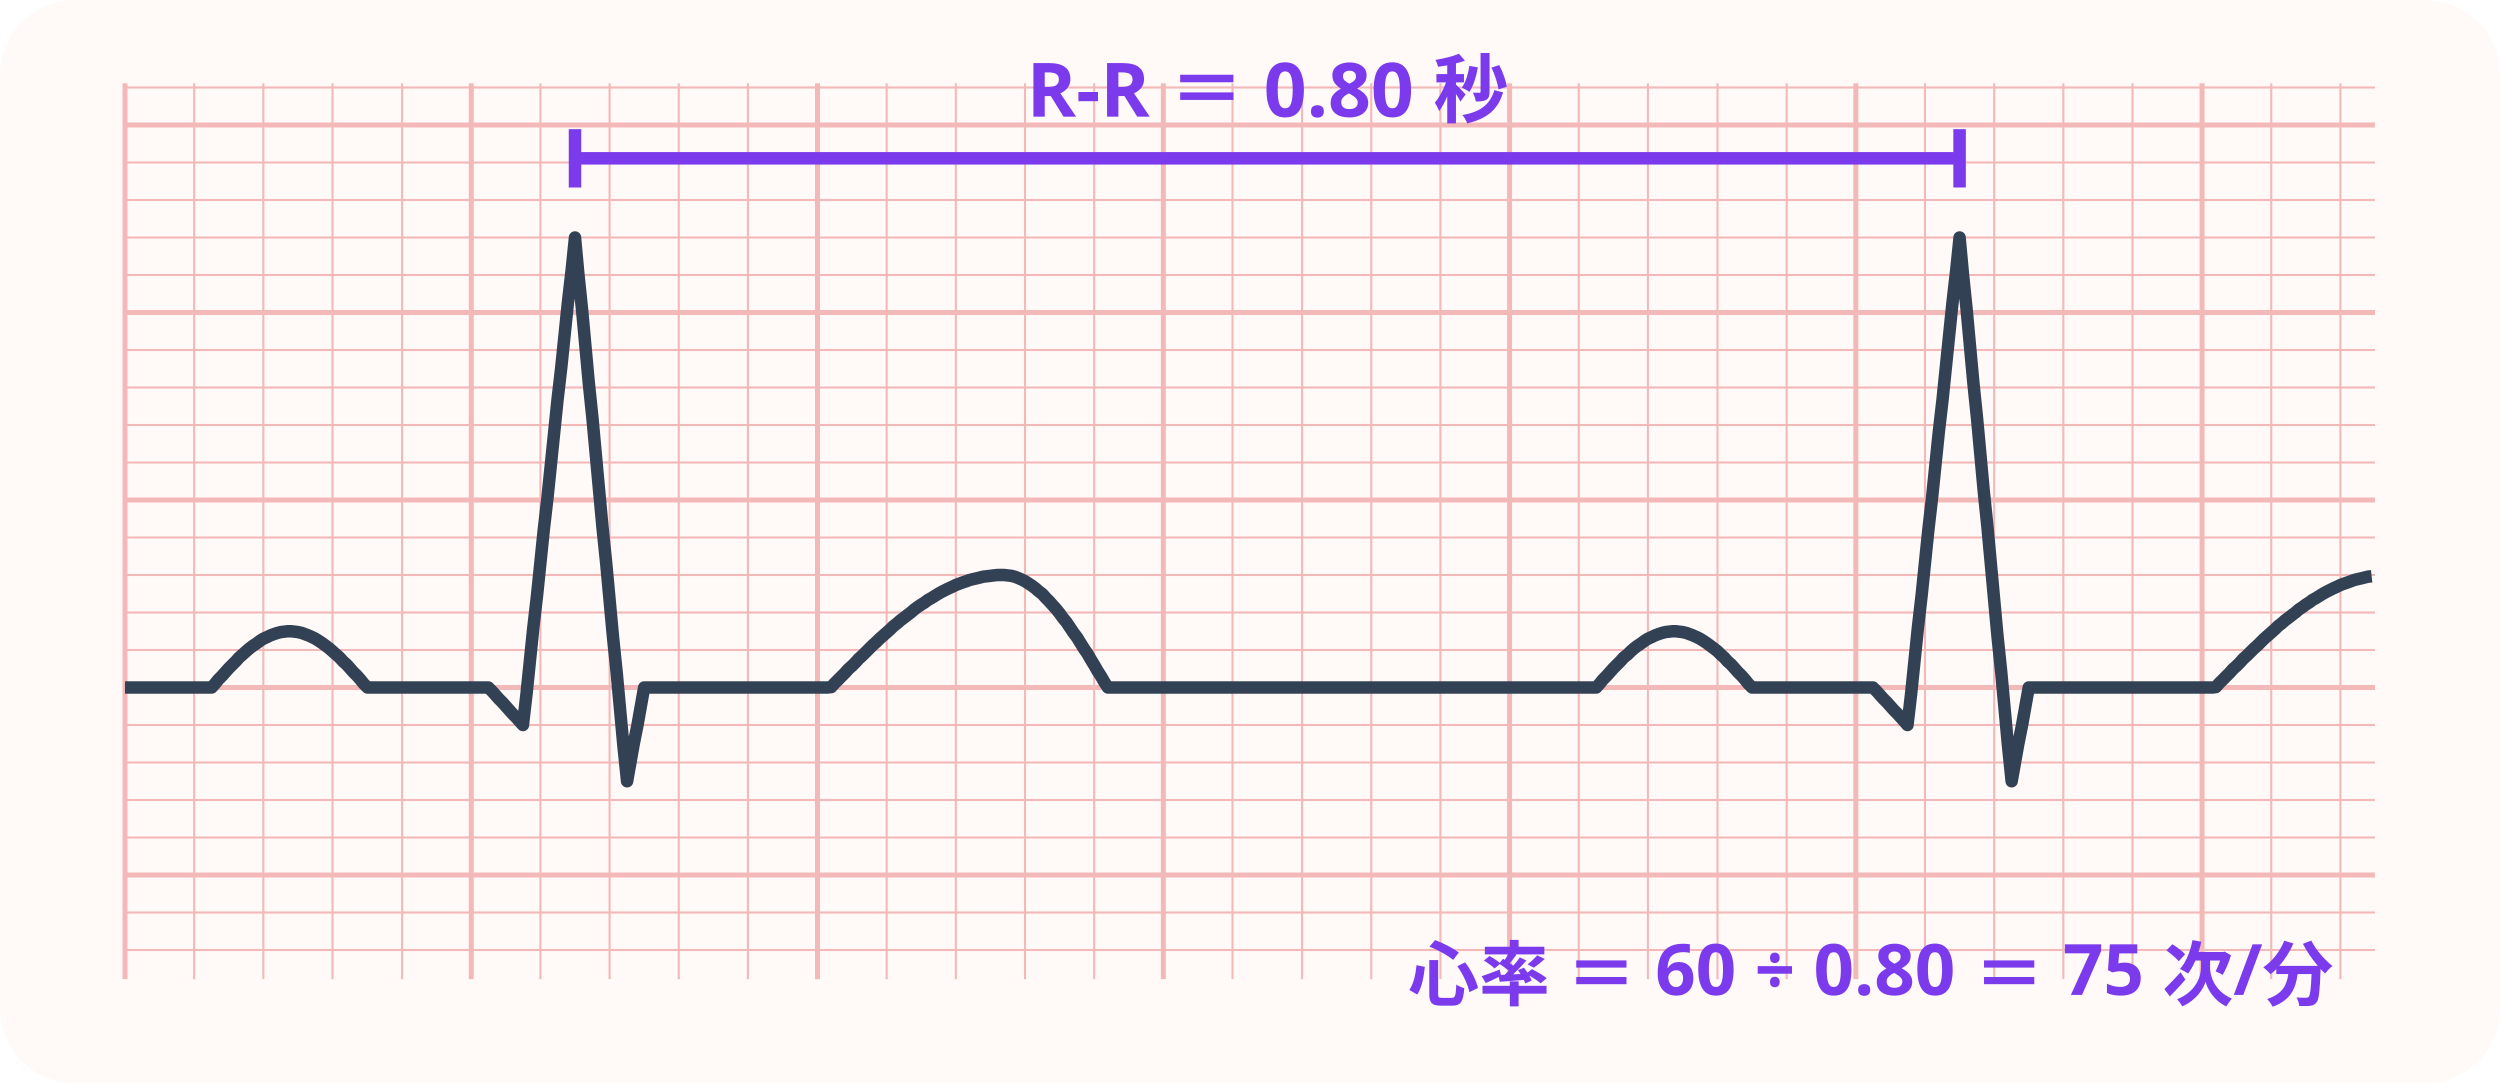
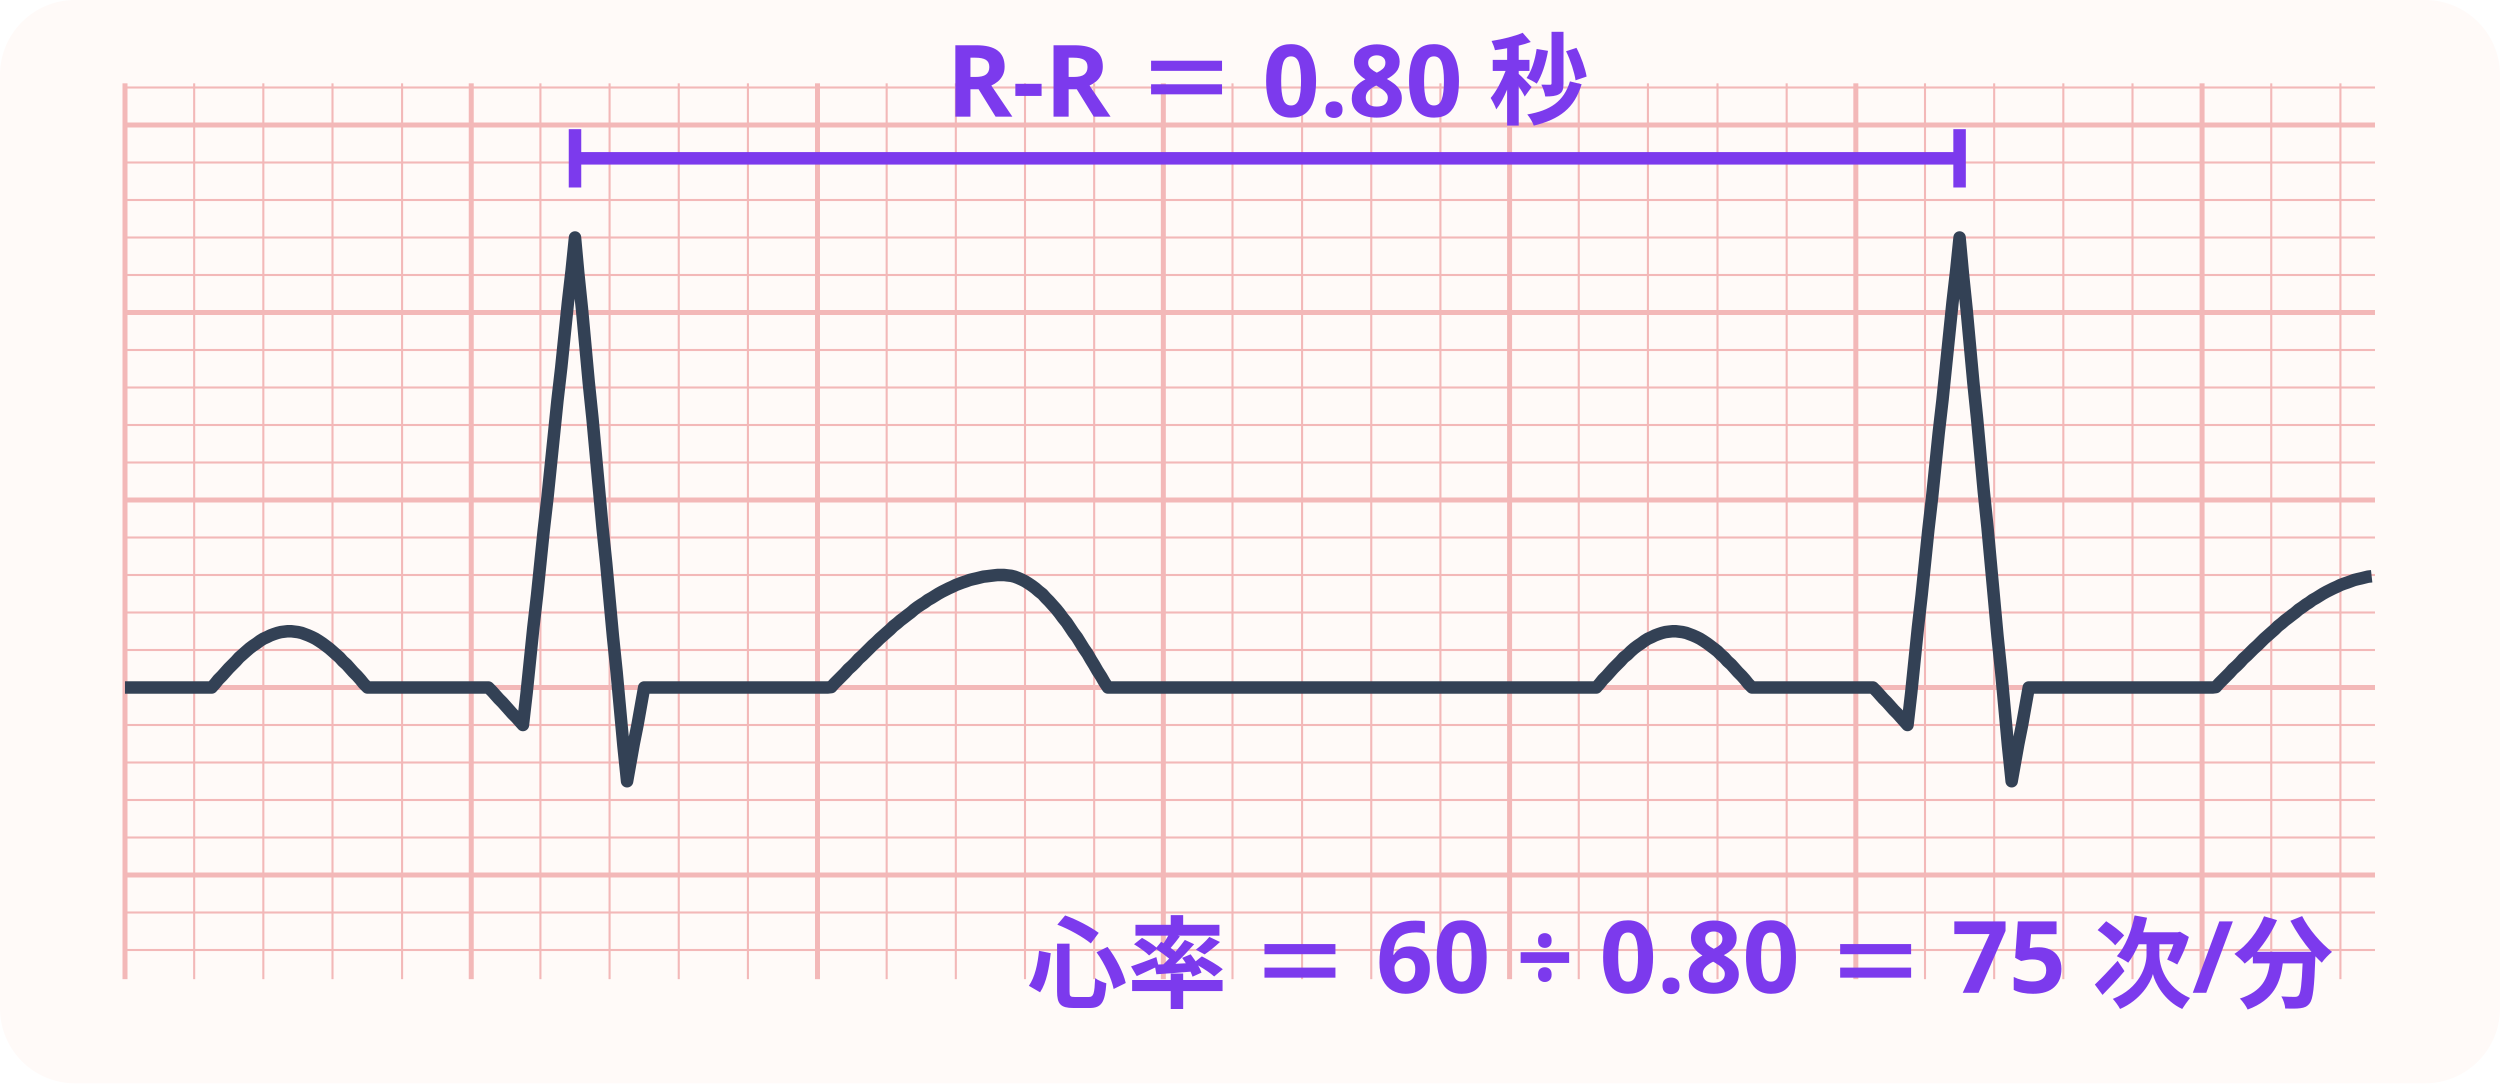
<svg xmlns="http://www.w3.org/2000/svg" viewBox="0 0 600 260" role="img" aria-label="R-R 間期與心率換算">
  <rect width="600" height="260" rx="18" fill="#fffaf8" />
  <line x1="30.0" y1="20" x2="30.0" y2="235" stroke="#f3b8b8" stroke-width="1.2" />
  <line x1="46.6" y1="20" x2="46.6" y2="235" stroke="#f3b8b8" stroke-width="0.5" />
  <line x1="63.2" y1="20" x2="63.2" y2="235" stroke="#f3b8b8" stroke-width="0.5" />
  <line x1="79.8" y1="20" x2="79.8" y2="235" stroke="#f3b8b8" stroke-width="0.5" />
  <line x1="96.5" y1="20" x2="96.5" y2="235" stroke="#f3b8b8" stroke-width="0.5" />
  <line x1="113.1" y1="20" x2="113.1" y2="235" stroke="#f3b8b8" stroke-width="1.2" />
  <line x1="129.7" y1="20" x2="129.7" y2="235" stroke="#f3b8b8" stroke-width="0.5" />
  <line x1="146.3" y1="20" x2="146.3" y2="235" stroke="#f3b8b8" stroke-width="0.5" />
  <line x1="162.9" y1="20" x2="162.9" y2="235" stroke="#f3b8b8" stroke-width="0.5" />
  <line x1="179.5" y1="20" x2="179.5" y2="235" stroke="#f3b8b8" stroke-width="0.5" />
  <line x1="196.2" y1="20" x2="196.2" y2="235" stroke="#f3b8b8" stroke-width="1.2" />
  <line x1="212.8" y1="20" x2="212.8" y2="235" stroke="#f3b8b8" stroke-width="0.5" />
  <line x1="229.4" y1="20" x2="229.4" y2="235" stroke="#f3b8b8" stroke-width="0.5" />
  <line x1="246.0" y1="20" x2="246.0" y2="235" stroke="#f3b8b8" stroke-width="0.5" />
  <line x1="262.6" y1="20" x2="262.6" y2="235" stroke="#f3b8b8" stroke-width="0.5" />
  <line x1="279.2" y1="20" x2="279.2" y2="235" stroke="#f3b8b8" stroke-width="1.2" />
  <line x1="295.8" y1="20" x2="295.8" y2="235" stroke="#f3b8b8" stroke-width="0.5" />
  <line x1="312.5" y1="20" x2="312.5" y2="235" stroke="#f3b8b8" stroke-width="0.5" />
  <line x1="329.1" y1="20" x2="329.1" y2="235" stroke="#f3b8b8" stroke-width="0.5" />
  <line x1="345.7" y1="20" x2="345.7" y2="235" stroke="#f3b8b8" stroke-width="0.5" />
  <line x1="362.3" y1="20" x2="362.3" y2="235" stroke="#f3b8b8" stroke-width="1.2" />
  <line x1="378.9" y1="20" x2="378.9" y2="235" stroke="#f3b8b8" stroke-width="0.5" />
  <line x1="395.5" y1="20" x2="395.5" y2="235" stroke="#f3b8b8" stroke-width="0.5" />
  <line x1="412.2" y1="20" x2="412.2" y2="235" stroke="#f3b8b8" stroke-width="0.5" />
  <line x1="428.8" y1="20" x2="428.8" y2="235" stroke="#f3b8b8" stroke-width="0.5" />
  <line x1="445.4" y1="20" x2="445.4" y2="235" stroke="#f3b8b8" stroke-width="1.2" />
  <line x1="462.0" y1="20" x2="462.0" y2="235" stroke="#f3b8b8" stroke-width="0.5" />
  <line x1="478.6" y1="20" x2="478.6" y2="235" stroke="#f3b8b8" stroke-width="0.5" />
  <line x1="495.2" y1="20" x2="495.2" y2="235" stroke="#f3b8b8" stroke-width="0.5" />
  <line x1="511.8" y1="20" x2="511.8" y2="235" stroke="#f3b8b8" stroke-width="0.5" />
  <line x1="528.5" y1="20" x2="528.5" y2="235" stroke="#f3b8b8" stroke-width="1.2" />
  <line x1="545.1" y1="20" x2="545.1" y2="235" stroke="#f3b8b8" stroke-width="0.5" />
  <line x1="561.7" y1="20" x2="561.7" y2="235" stroke="#f3b8b8" stroke-width="0.5" />
  <line x1="30" y1="165.0" x2="570" y2="165.0" stroke="#f3b8b8" stroke-width="1.2" />
  <line x1="30" y1="156.0" x2="570" y2="156.0" stroke="#f3b8b8" stroke-width="0.5" />
  <line x1="30" y1="147.0" x2="570" y2="147.0" stroke="#f3b8b8" stroke-width="0.5" />
  <line x1="30" y1="138.0" x2="570" y2="138.0" stroke="#f3b8b8" stroke-width="0.5" />
  <line x1="30" y1="129.0" x2="570" y2="129.0" stroke="#f3b8b8" stroke-width="0.5" />
  <line x1="30" y1="120.0" x2="570" y2="120.0" stroke="#f3b8b8" stroke-width="1.2" />
  <line x1="30" y1="111.0" x2="570" y2="111.0" stroke="#f3b8b8" stroke-width="0.5" />
  <line x1="30" y1="102.0" x2="570" y2="102.0" stroke="#f3b8b8" stroke-width="0.5" />
  <line x1="30" y1="93.0" x2="570" y2="93.0" stroke="#f3b8b8" stroke-width="0.5" />
  <line x1="30" y1="84.0" x2="570" y2="84.0" stroke="#f3b8b8" stroke-width="0.5" />
  <line x1="30" y1="75.0" x2="570" y2="75.0" stroke="#f3b8b8" stroke-width="1.2" />
  <line x1="30" y1="66.0" x2="570" y2="66.0" stroke="#f3b8b8" stroke-width="0.5" />
  <line x1="30" y1="57.0" x2="570" y2="57.0" stroke="#f3b8b8" stroke-width="0.5" />
  <line x1="30" y1="48.0" x2="570" y2="48.0" stroke="#f3b8b8" stroke-width="0.5" />
  <line x1="30" y1="39.0" x2="570" y2="39.0" stroke="#f3b8b8" stroke-width="0.5" />
  <line x1="30" y1="30.0" x2="570" y2="30.0" stroke="#f3b8b8" stroke-width="1.2" />
  <line x1="30" y1="21.0" x2="570" y2="21.0" stroke="#f3b8b8" stroke-width="0.5" />
  <line x1="30" y1="165.0" x2="570" y2="165.0" stroke="#f3b8b8" stroke-width="1.2" />
  <line x1="30" y1="174.0" x2="570" y2="174.0" stroke="#f3b8b8" stroke-width="0.5" />
  <line x1="30" y1="183.0" x2="570" y2="183.0" stroke="#f3b8b8" stroke-width="0.5" />
  <line x1="30" y1="192.0" x2="570" y2="192.0" stroke="#f3b8b8" stroke-width="0.5" />
  <line x1="30" y1="201.0" x2="570" y2="201.0" stroke="#f3b8b8" stroke-width="0.5" />
  <line x1="30" y1="210.0" x2="570" y2="210.0" stroke="#f3b8b8" stroke-width="1.2" />
  <line x1="30" y1="219.0" x2="570" y2="219.0" stroke="#f3b8b8" stroke-width="0.5" />
  <line x1="30" y1="228.0" x2="570" y2="228.0" stroke="#f3b8b8" stroke-width="0.5" />
  <polyline fill="none" stroke="#334155" stroke-width="3" stroke-linejoin="round" points="30.0,165.0 30.8,165.0 31.7,165.0 32.5,165.0 33.3,165.0 34.2,165.0 35.0,165.0 35.8,165.0 36.6,165.0 37.5,165.0 38.3,165.0 39.1,165.0 40.0,165.0 40.8,165.0 41.6,165.0 42.5,165.0 43.3,165.0 44.1,165.0 45.0,165.0 45.8,165.0 46.6,165.0 47.4,165.0 48.3,165.0 49.1,165.0 49.9,165.0 50.8,165.0 51.6,164.1 52.4,163.1 53.3,162.2 54.1,161.3 54.9,160.4 55.8,159.5 56.6,158.7 57.4,157.8 58.2,157.1 59.1,156.3 59.9,155.6 60.7,155.0 61.6,154.4 62.4,153.8 63.2,153.3 64.1,152.9 64.9,152.5 65.7,152.2 66.6,151.9 67.4,151.7 68.2,151.6 69.0,151.5 69.9,151.5 70.7,151.6 71.5,151.7 72.4,151.9 73.2,152.2 74.0,152.5 74.9,152.9 75.7,153.3 76.5,153.8 77.4,154.4 78.2,155.0 79.0,155.6 79.8,156.3 80.7,157.1 81.5,157.8 82.3,158.7 83.2,159.5 84.0,160.4 84.8,161.3 85.7,162.2 86.5,163.1 87.3,164.1 88.2,165.0 89.0,165.0 89.8,165.0 90.6,165.0 91.5,165.0 92.3,165.0 93.1,165.0 94.0,165.0 94.8,165.0 95.6,165.0 96.5,165.0 97.3,165.0 98.1,165.0 99.0,165.0 99.8,165.0 100.6,165.0 101.4,165.0 102.3,165.0 103.1,165.0 103.9,165.0 104.8,165.0 105.6,165.0 106.4,165.0 107.3,165.0 108.1,165.0 108.9,165.0 109.8,165.0 110.6,165.0 111.4,165.0 112.2,165.0 113.1,165.0 113.9,165.0 114.7,165.0 115.6,165.0 116.4,165.0 117.2,165.0 118.1,165.9 118.9,166.8 119.7,167.7 120.6,168.6 121.4,169.5 122.2,170.4 123.0,171.3 123.9,172.2 124.7,173.1 125.5,174.0 126.4,166.2 127.2,158.4 128.0,150.6 128.9,142.8 129.7,135.0 130.5,127.2 131.4,119.4 132.2,111.6 133.0,103.8 133.8,96.0 134.7,88.2 135.5,80.4 136.3,72.6 137.2,64.8 138.0,57.0 138.8,65.7 139.7,74.4 140.5,83.1 141.3,91.8 142.2,100.5 143.0,109.2 143.8,117.9 144.6,126.6 145.5,135.3 146.3,144.0 147.1,152.7 148.0,161.4 148.8,170.1 149.6,178.8 150.5,187.5 151.3,183.0 152.1,178.5 153.0,174.0 153.8,169.5 154.6,165.0 155.4,165.0 156.3,165.0 157.1,165.0 157.9,165.0 158.8,165.0 159.6,165.0 160.4,165.0 161.3,165.0 162.1,165.0 162.9,165.0 163.8,165.0 164.6,165.0 165.4,165.0 166.2,165.0 167.1,165.0 167.9,165.0 168.7,165.0 169.6,165.0 170.4,165.0 171.2,165.0 172.1,165.0 172.9,165.0 173.7,165.0 174.6,165.0 175.4,165.0 176.2,165.0 177.0,165.0 177.9,165.0 178.7,165.0 179.5,165.0 180.4,165.0 181.2,165.0 182.0,165.0 182.9,165.0 183.7,165.0 184.5,165.0 185.4,165.0 186.2,165.0 187.0,165.0 187.8,165.0 188.7,165.0 189.5,165.0 190.3,165.0 191.2,165.0 192.0,165.0 192.8,165.0 193.7,165.0 194.5,165.0 195.3,165.0 196.2,165.0 197.0,165.0 197.8,165.0 198.6,165.0 199.5,164.9 200.3,164.0 201.1,163.2 202.0,162.3 202.8,161.5 203.6,160.6 204.5,159.8 205.3,159.0 206.1,158.1 207.0,157.3 207.8,156.5 208.6,155.7 209.4,154.9 210.3,154.1 211.1,153.3 211.9,152.6 212.8,151.8 213.6,151.1 214.4,150.3 215.3,149.6 216.1,148.9 216.9,148.3 217.8,147.6 218.6,147.0 219.4,146.3 220.2,145.7 221.1,145.1 221.9,144.6 222.7,144.0 223.6,143.5 224.4,143.0 225.2,142.5 226.1,142.0 226.9,141.6 227.7,141.2 228.6,140.8 229.4,140.4 230.2,140.1 231.0,139.8 231.9,139.5 232.7,139.2 233.5,139.0 234.4,138.8 235.2,138.6 236.0,138.4 236.9,138.3 237.7,138.2 238.5,138.1 239.4,138.0 240.2,138.0 241.0,138.0 241.8,138.1 242.7,138.2 243.5,138.4 244.3,138.7 245.2,139.1 246.0,139.5 246.8,140.0 247.7,140.6 248.5,141.2 249.3,141.9 250.2,142.6 251.0,143.5 251.8,144.3 252.6,145.2 253.5,146.2 254.3,147.2 255.1,148.3 256.0,149.4 256.8,150.6 257.6,151.8 258.5,153.0 259.3,154.3 260.1,155.6 261.0,156.9 261.8,158.3 262.6,159.6 263.4,161.0 264.3,162.4 265.1,163.8 265.9,165.0 266.8,165.0 267.6,165.0 268.4,165.0 269.3,165.0 270.1,165.0 270.9,165.0 271.8,165.0 272.6,165.0 273.4,165.0 274.2,165.0 275.1,165.0 275.9,165.0 276.7,165.0 277.6,165.0 278.4,165.0 279.2,165.0 280.1,165.0 280.9,165.0 281.7,165.0 282.6,165.0 283.4,165.0 284.2,165.0 285.0,165.0 285.9,165.0 286.7,165.0 287.5,165.0 288.4,165.0 289.2,165.0 290.0,165.0 290.9,165.0 291.7,165.0 292.5,165.0 293.4,165.0 294.2,165.0 295.0,165.0 295.8,165.0 296.7,165.0 297.5,165.0 298.3,165.0 299.2,165.0 300.0,165.0 300.8,165.0 301.7,165.0 302.5,165.0 303.3,165.0 304.2,165.0 305.0,165.0 305.8,165.0 306.6,165.0 307.5,165.0 308.3,165.0 309.1,165.0 310.0,165.0 310.8,165.0 311.6,165.0 312.5,165.0 313.3,165.0 314.1,165.0 315.0,165.0 315.8,165.0 316.6,165.0 317.4,165.0 318.3,165.0 319.1,165.0 319.9,165.0 320.8,165.0 321.6,165.0 322.4,165.0 323.3,165.0 324.1,165.0 324.9,165.0 325.8,165.0 326.6,165.0 327.4,165.0 328.2,165.0 329.1,165.0 329.9,165.0 330.7,165.0 331.6,165.0 332.4,165.0 333.2,165.0 334.1,165.0 334.9,165.0 335.7,165.0 336.6,165.0 337.4,165.0 338.2,165.0 339.0,165.0 339.9,165.0 340.7,165.0 341.5,165.0 342.4,165.0 343.2,165.0 344.0,165.0 344.9,165.0 345.7,165.0 346.5,165.0 347.4,165.0 348.2,165.0 349.0,165.0 349.8,165.0 350.7,165.0 351.5,165.0 352.3,165.0 353.2,165.0 354.0,165.0 354.8,165.0 355.7,165.0 356.5,165.0 357.3,165.0 358.2,165.0 359.0,165.0 359.8,165.0 360.6,165.0 361.5,165.0 362.3,165.0 363.1,165.0 364.0,165.0 364.8,165.0 365.6,165.0 366.5,165.0 367.3,165.0 368.1,165.0 369.0,165.0 369.8,165.0 370.6,165.0 371.4,165.0 372.3,165.0 373.1,165.0 373.9,165.0 374.8,165.0 375.6,165.0 376.4,165.0 377.3,165.0 378.1,165.0 378.9,165.0 379.8,165.0 380.6,165.0 381.4,165.0 382.2,165.0 383.1,165.0 383.9,164.1 384.7,163.1 385.6,162.2 386.4,161.3 387.2,160.4 388.1,159.5 388.9,158.7 389.7,157.8 390.6,157.1 391.4,156.3 392.2,155.6 393.0,155.0 393.9,154.4 394.7,153.8 395.5,153.3 396.4,152.9 397.2,152.5 398.0,152.2 398.9,151.9 399.7,151.7 400.5,151.6 401.4,151.5 402.2,151.5 403.0,151.6 403.8,151.7 404.7,151.9 405.5,152.2 406.3,152.5 407.2,152.9 408.0,153.3 408.8,153.8 409.7,154.4 410.5,155.0 411.3,155.6 412.2,156.3 413.0,157.1 413.8,157.8 414.6,158.7 415.5,159.5 416.3,160.4 417.1,161.3 418.0,162.2 418.8,163.1 419.6,164.1 420.5,165.0 421.3,165.0 422.1,165.0 423.0,165.0 423.8,165.0 424.6,165.0 425.4,165.0 426.3,165.0 427.1,165.0 427.9,165.0 428.8,165.0 429.6,165.0 430.4,165.0 431.3,165.0 432.1,165.0 432.9,165.0 433.8,165.0 434.6,165.0 435.4,165.0 436.2,165.0 437.1,165.0 437.9,165.0 438.7,165.0 439.6,165.0 440.4,165.0 441.2,165.0 442.1,165.0 442.9,165.0 443.7,165.0 444.6,165.0 445.4,165.0 446.2,165.0 447.0,165.0 447.9,165.0 448.7,165.0 449.5,165.0 450.4,165.9 451.2,166.8 452.0,167.7 452.9,168.6 453.7,169.5 454.5,170.4 455.4,171.3 456.2,172.2 457.0,173.1 457.8,174.0 458.7,166.2 459.5,158.4 460.3,150.6 461.2,142.8 462.0,135.0 462.8,127.2 463.7,119.4 464.5,111.6 465.3,103.8 466.2,96.0 467.0,88.2 467.8,80.4 468.6,72.6 469.5,64.8 470.3,57.0 471.1,65.7 472.0,74.4 472.8,83.1 473.6,91.8 474.5,100.5 475.3,109.2 476.1,117.9 477.0,126.6 477.8,135.3 478.6,144.0 479.4,152.7 480.3,161.4 481.1,170.1 481.9,178.8 482.8,187.5 483.6,183.0 484.4,178.5 485.3,174.0 486.1,169.5 486.9,165.0 487.8,165.0 488.6,165.0 489.4,165.0 490.2,165.0 491.1,165.0 491.9,165.0 492.7,165.0 493.6,165.0 494.4,165.0 495.2,165.0 496.1,165.0 496.9,165.0 497.7,165.0 498.6,165.0 499.4,165.0 500.2,165.0 501.0,165.0 501.9,165.0 502.7,165.0 503.5,165.0 504.4,165.0 505.2,165.0 506.0,165.0 506.9,165.0 507.7,165.0 508.5,165.0 509.4,165.0 510.2,165.0 511.0,165.0 511.8,165.0 512.7,165.0 513.5,165.0 514.3,165.0 515.2,165.0 516.0,165.0 516.8,165.0 517.7,165.0 518.5,165.0 519.3,165.0 520.2,165.0 521.0,165.0 521.8,165.0 522.6,165.0 523.5,165.0 524.3,165.0 525.1,165.0 526.0,165.0 526.8,165.0 527.6,165.0 528.5,165.0 529.3,165.0 530.1,165.0 531.0,165.0 531.8,164.9 532.6,164.0 533.4,163.2 534.3,162.3 535.1,161.5 535.9,160.6 536.8,159.8 537.6,159.0 538.4,158.1 539.3,157.3 540.1,156.5 540.9,155.7 541.8,154.9 542.6,154.1 543.4,153.3 544.2,152.6 545.1,151.8 545.9,151.1 546.7,150.3 547.6,149.6 548.4,148.9 549.2,148.3 550.1,147.6 550.9,147.0 551.7,146.3 552.6,145.7 553.4,145.1 554.2,144.6 555.0,144.0 555.9,143.5 556.7,143.0 557.5,142.5 558.4,142.0 559.2,141.6 560.0,141.2 560.9,140.8 561.7,140.4 562.5,140.1 563.4,139.8 564.2,139.5 565.0,139.2 565.8,139.0 566.7,138.8 567.5,138.6 568.3,138.4 569.2,138.3" />
  <path d="M138.0 31V45M138.0 38H470.3M470.3 31V45" stroke="#7c3aed" stroke-width="3" fill="none" />
-   <text x="304.2" y="64.0" font-size="18" fill="#7c3aed" text-anchor="middle" font-family="sans-serif" font-weight="bold" />
-   <text x="304.2" y="28.0" font-size="18" fill="#7c3aed" text-anchor="middle" font-family="sans-serif" font-weight="bold">R-R ＝ 0.80 秒</text>
-   <text x="560.0" y="240.0" font-size="17" fill="#7c3aed" text-anchor="end" font-family="sans-serif" font-weight="bold">心率 ＝ 60 ÷ 0.80 ＝ 75 次/分</text>
+   <text x="304.2" y="64.0" font-size="24" fill="#7c3aed" text-anchor="middle" font-family="sans-serif" font-weight="bold" />
+   <text x="304.2" y="28.0" font-size="24" fill="#7c3aed" text-anchor="middle" font-family="sans-serif" font-weight="bold">R-R ＝ 0.80 秒</text>
+   <text x="560.0" y="240.0" font-size="24" fill="#7c3aed" text-anchor="end" font-family="sans-serif" font-weight="bold">心率 ＝ 60 ÷ 0.80 ＝ 75 次/分</text>
</svg>
